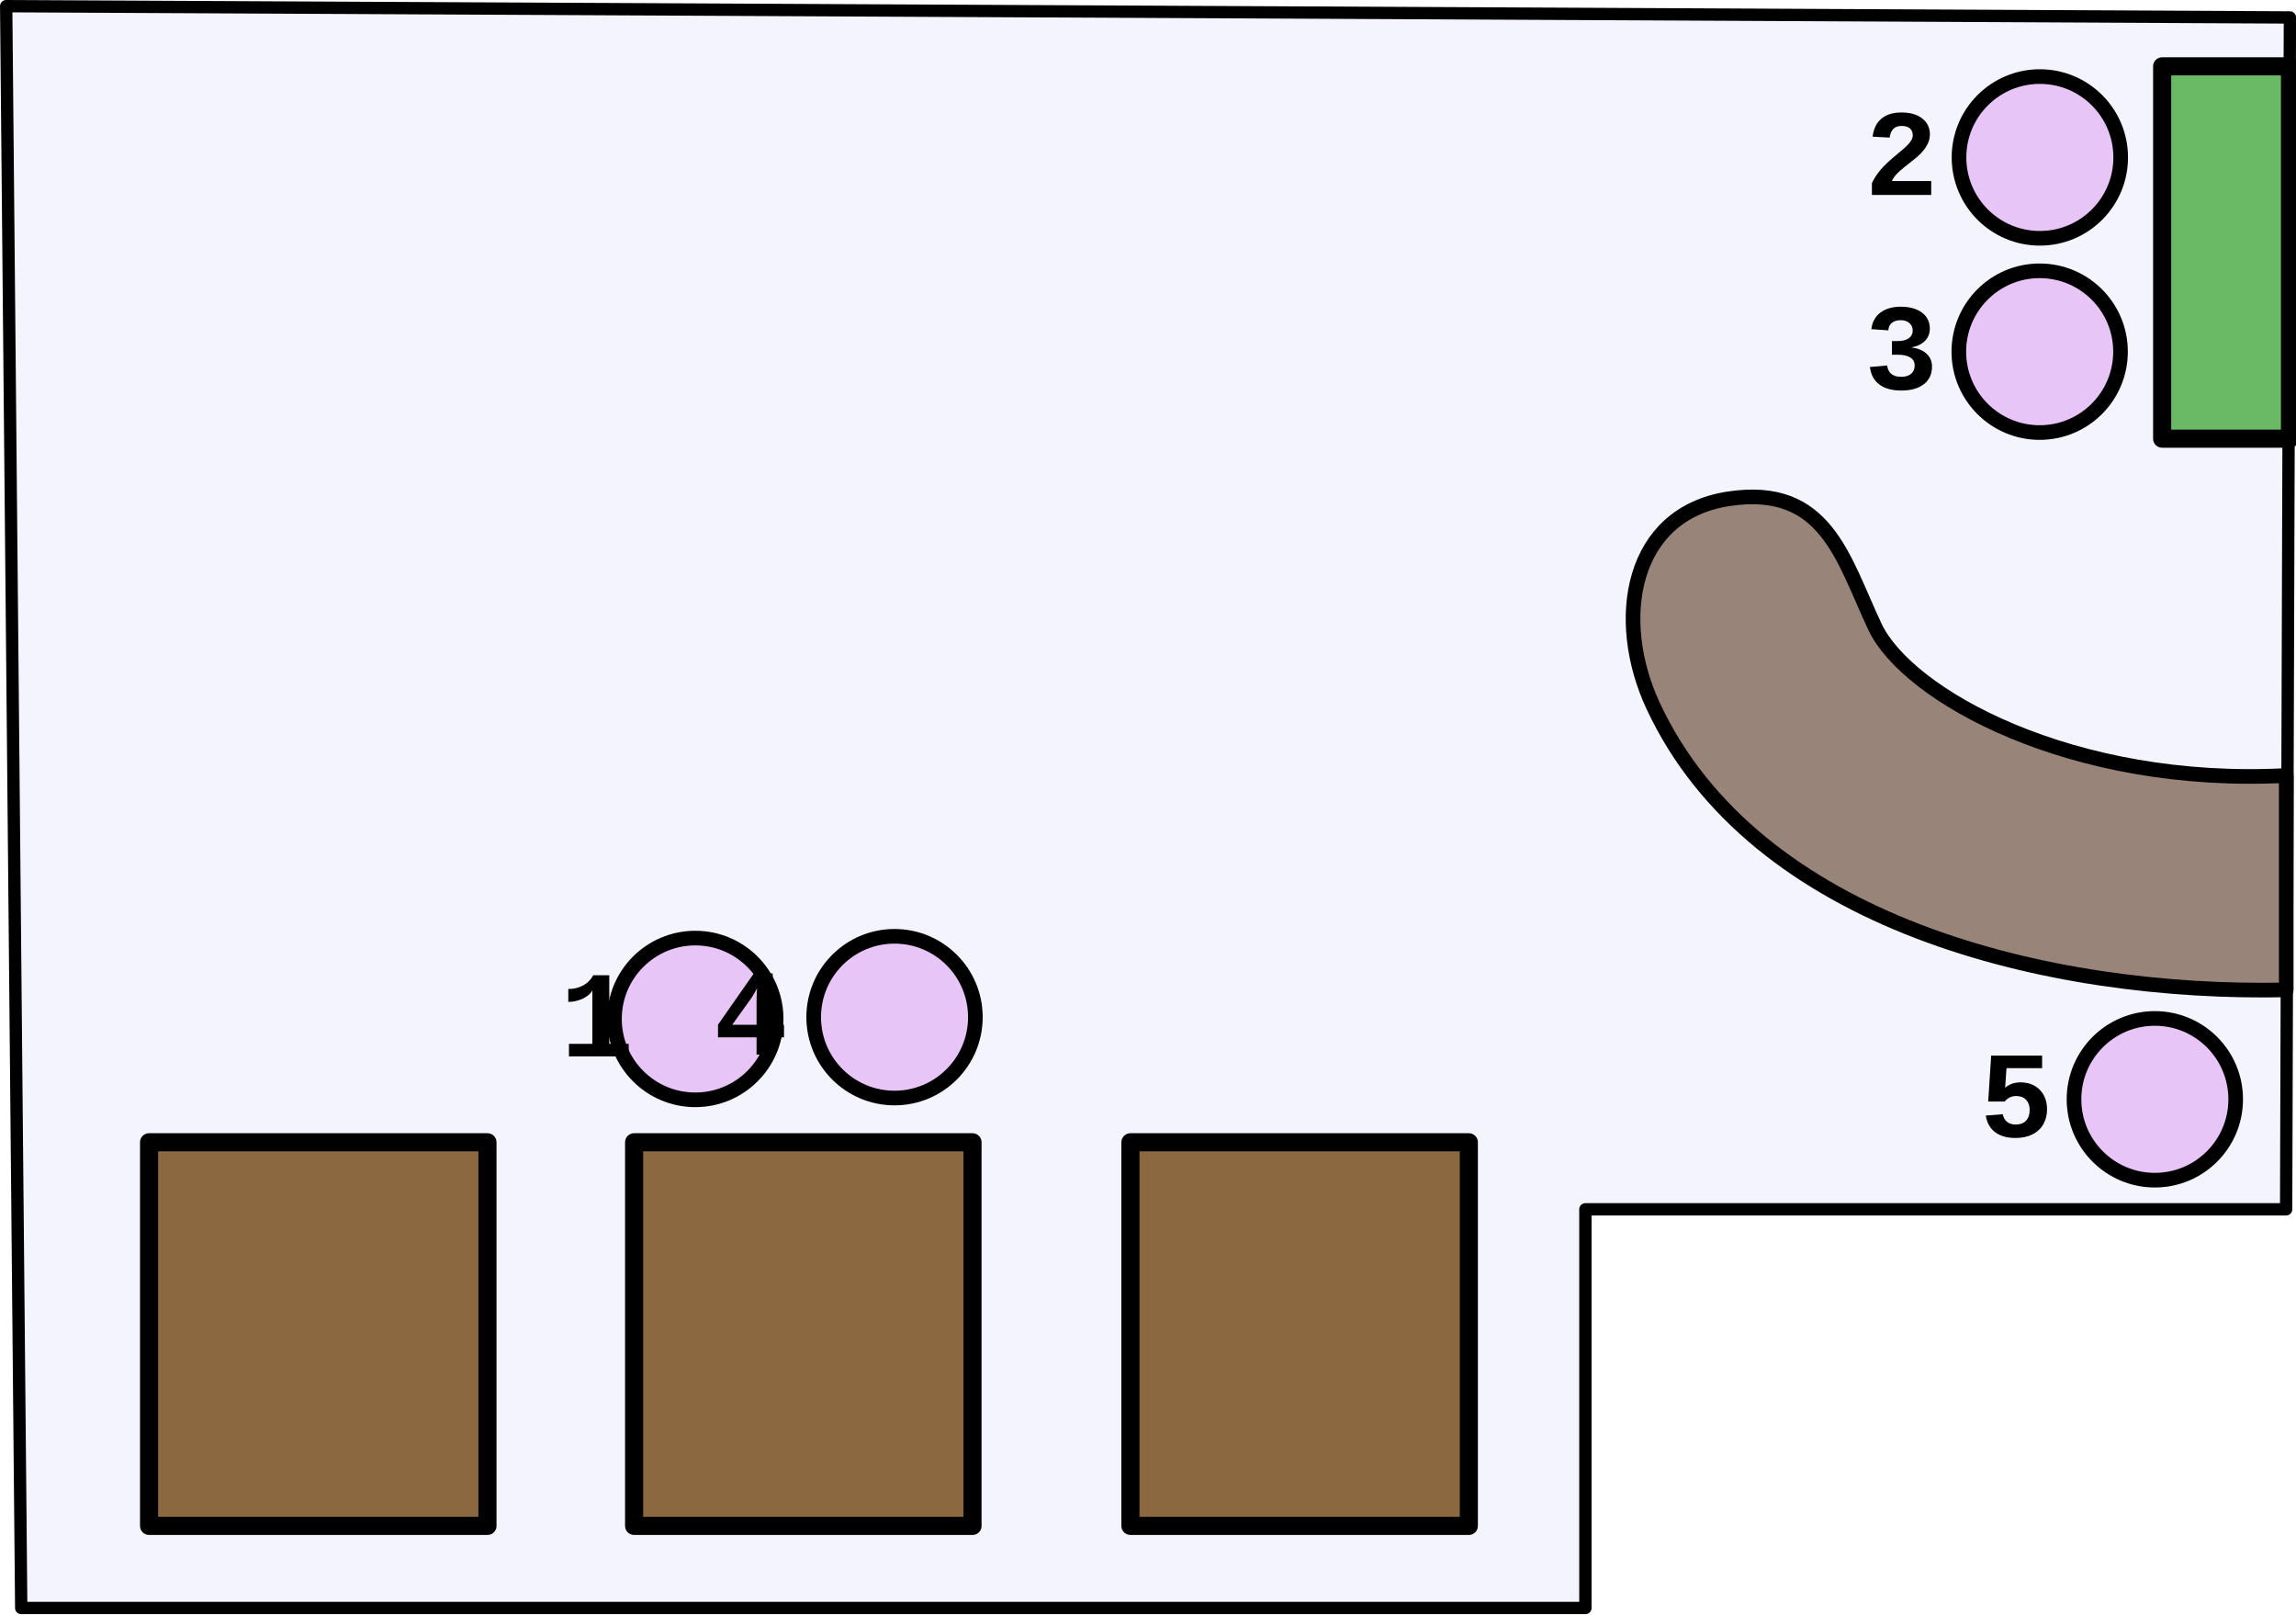
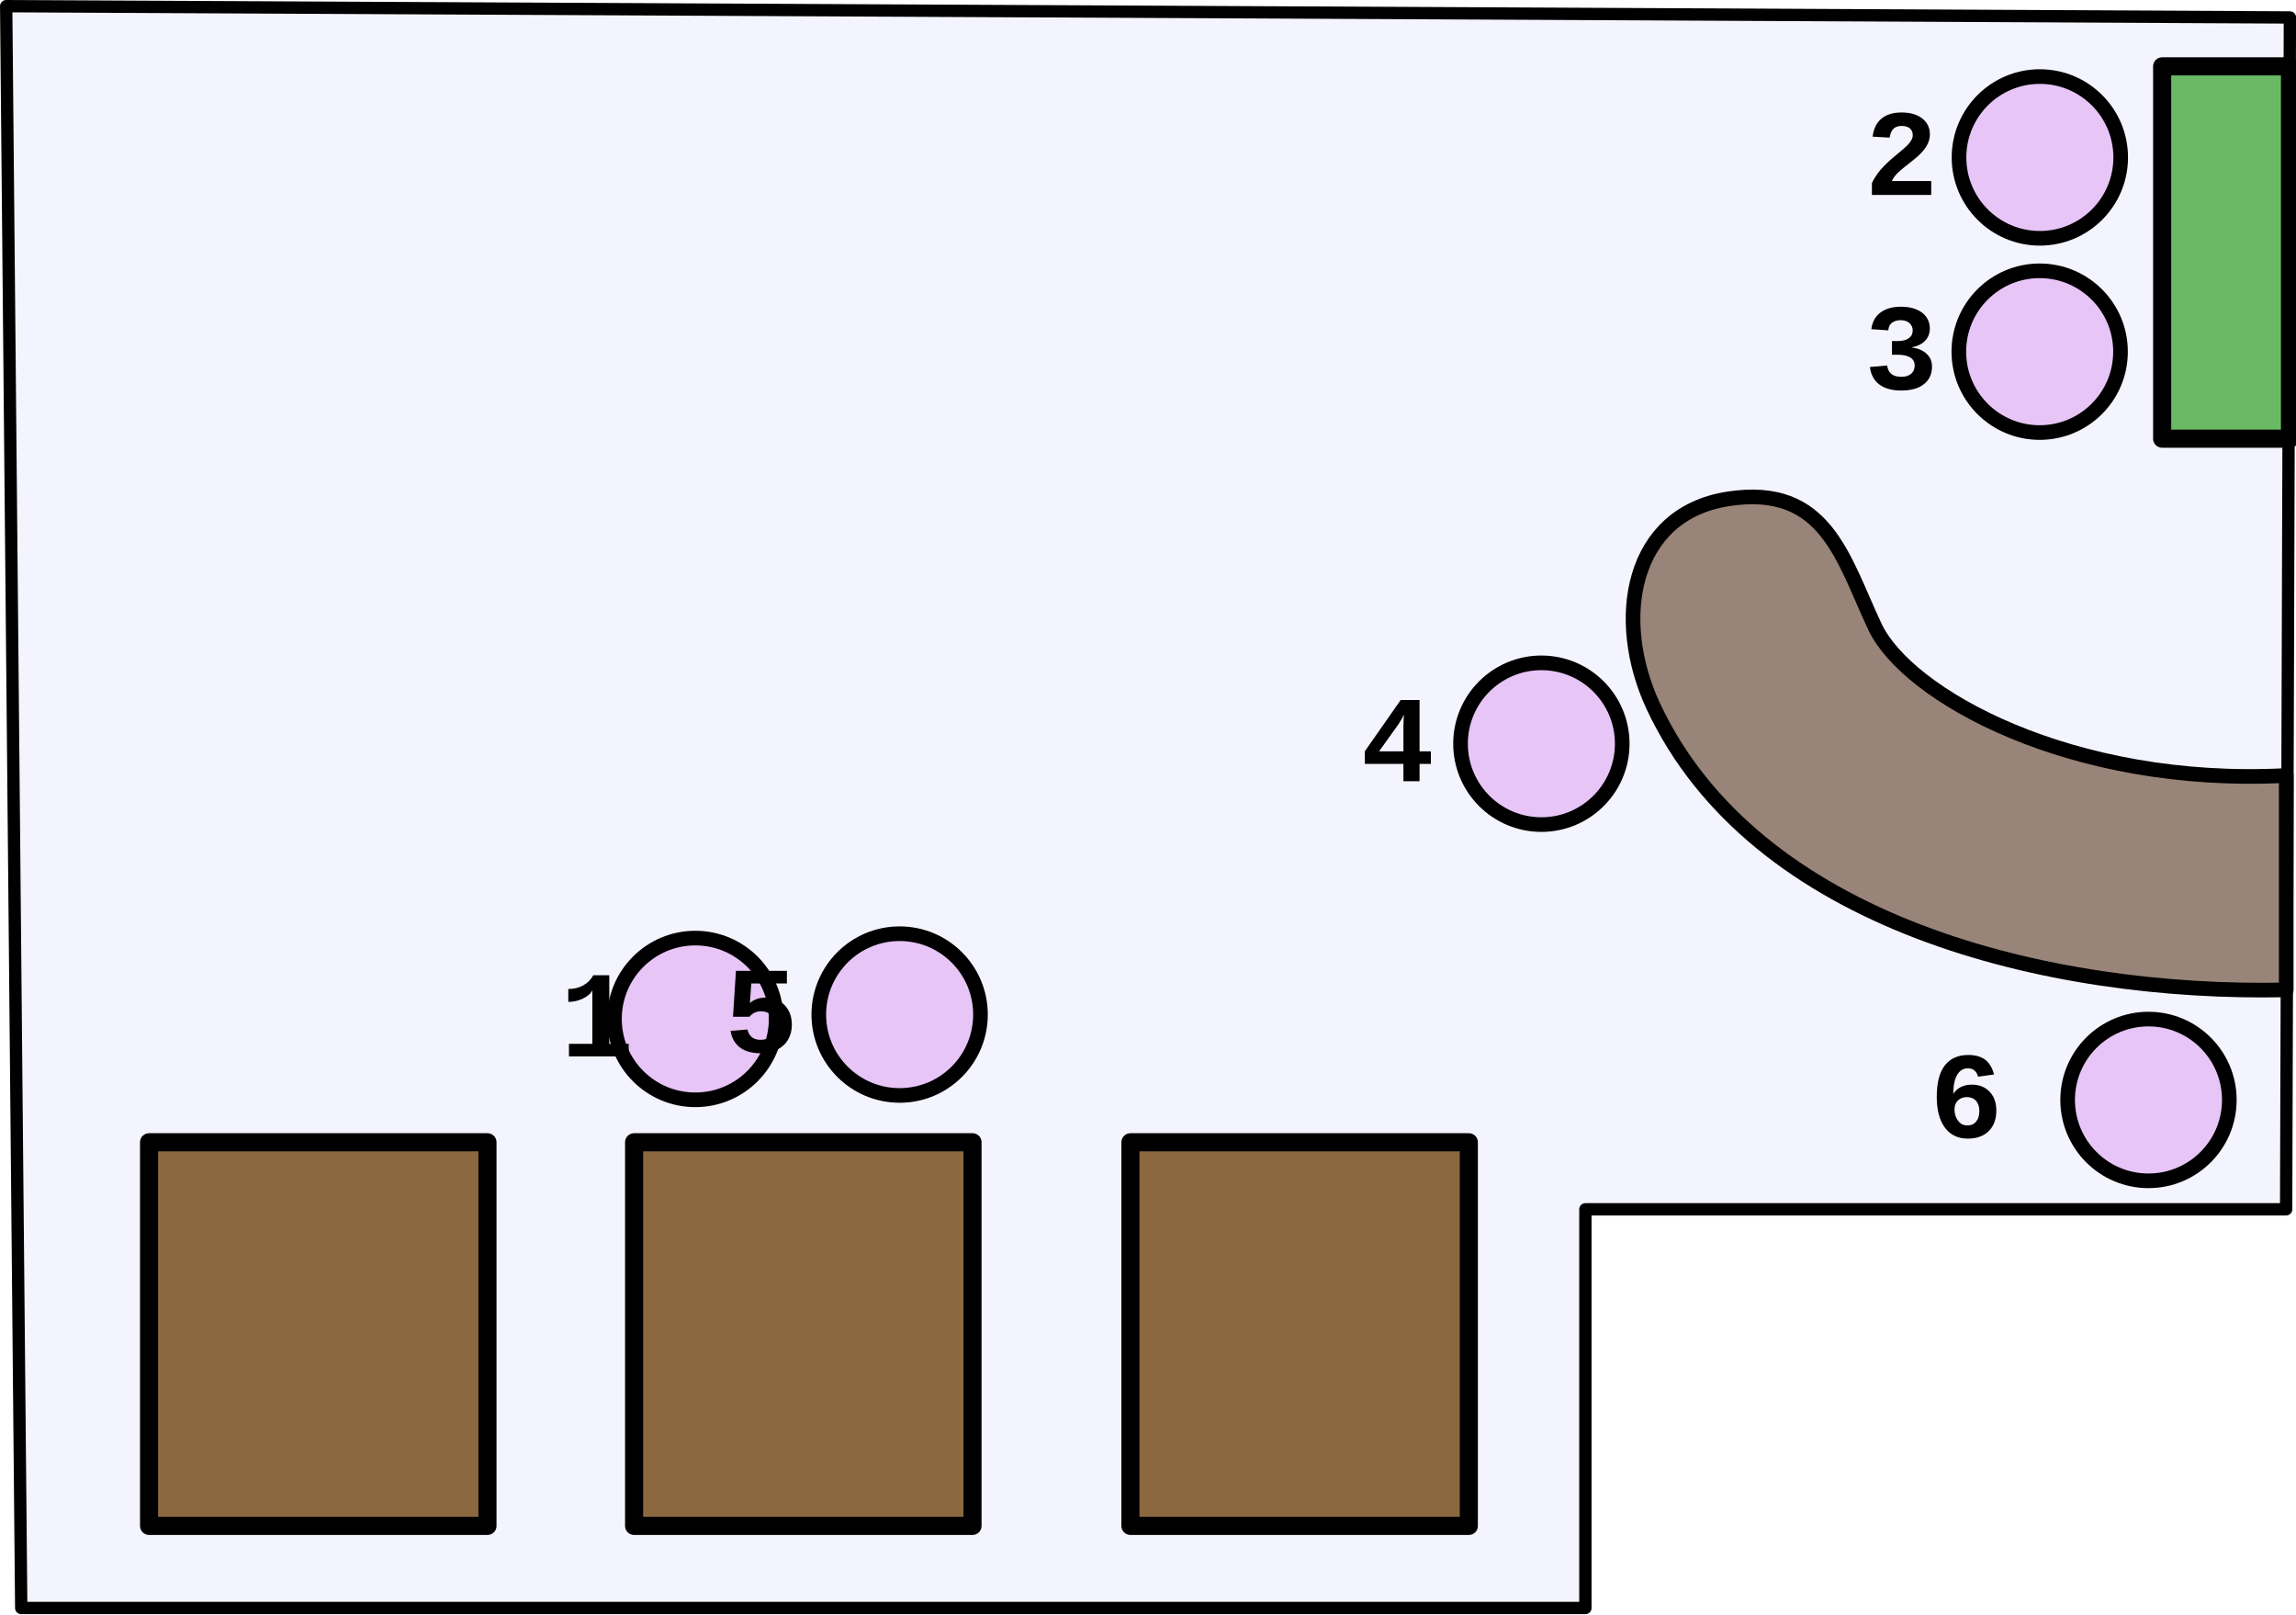
<svg xmlns="http://www.w3.org/2000/svg" xmlns:xlink="http://www.w3.org/1999/xlink" height="100%" id="svg2" version="1.1" viewBox="0 0 596.313 419.096" width="100%">
  <defs id="defs4" />
  <g id="layer1" transform="translate(-121.4372,-343.7481)">
    <path style="fill:#d8d7fb;fill-opacity:0.279;stroke:#000000;stroke-width:3.2;stroke-linecap:round;stroke-linejoin:round;stroke-miterlimit:4;stroke-opacity:1;stroke-dasharray:none" d="m 716.165,348.277 -0.977,309.466 -181.997,0 0,103.513 -406.241,0 -3.906,-415.909 z" id="path2985" />
    <rect style="fill:#6e410b;fill-opacity:0.781;stroke:#000000;stroke-width:4.7;stroke-linecap:round;stroke-linejoin:round;stroke-miterlimit:4;stroke-opacity:1;stroke-dasharray:none" id="rect2987" width="87.889" height="99.607" x="160.153" y="640.333" />
    <use x="0" y="0" xlink:href="#rect2987" id="use3011" transform="translate(125.9737,-4.901523e-7)" width="744.094" height="1052.362" style="fill:#6e410b;fill-opacity:0.781" />
    <use x="0" y="0" xlink:href="#use3011" id="use3013" transform="translate(128.9033,-4.901523e-7)" width="744.094" height="1052.362" style="fill:#6e410b;fill-opacity:0.781" />
    <path style="fill:#502e0f;fill-opacity:0.562;stroke:#000000;stroke-width:3.8;stroke-linecap:butt;stroke-linejoin:round;stroke-miterlimit:4;stroke-opacity:1;stroke-dasharray:none" d="m 715.212,545.101 c -55.874,2.937 -98.458,-20.837 -106.827,-38.625 -8.366,-17.783 -12.695,-37.109 -38.085,-33.202 -25.39,3.906 -29.932,31.365 -19.531,53.71 26.367,56.639 102.662,75.123 164.443,73.78 z" id="path3783" />
    <rect style="fill:#239d14;fill-opacity:0.653;stroke:#000000;stroke-width:4.7;stroke-linecap:round;stroke-linejoin:round;stroke-miterlimit:4;stroke-opacity:1;stroke-dasharray:none" id="rect2987-5" width="33.202" height="96.677" x="682.986" y="360.972" />
    <path style="fill:#d889f0;fill-opacity:0.434;stroke:#000000;stroke-width:3.8;stroke-linecap:round;stroke-linejoin:round;stroke-miterlimit:4;stroke-opacity:1;stroke-dasharray:none" id="path3803" d="m 469.716,676.883 c 0,11.596 -9.4,20.996 -20.996,20.996 -11.596,0 -20.996,-9.4 -20.996,-20.996 0,-11.596 9.4,-20.996 20.996,-20.996 11.596,0 20.996,9.4 20.996,20.996 z" transform="translate(-146.6985,-68.56854)" />
    <text xml:space="preserve" style="font-size:40px;font-style:normal;font-weight:normal;text-align:center;line-height:125%;letter-spacing:0px;word-spacing:0px;text-anchor:middle;fill:#000000;fill-opacity:1;stroke:none;font-family:Sans" x="302.483" y="618.044" id="text3805">
      <tspan id="tspan3807" x="302.483" y="618.044" style="font-size:32px;font-style:normal;font-variant:normal;font-weight:bold;font-stretch:normal;font-family:Courier New;-inkscape-font-specification:Courier New Bold">1</tspan>
    </text>
    <g id="g3014" transform="translate(131.5,-156.5)">
      <path transform="translate(71.0033,-135.7585)" d="m 469.716,676.883 c 0,11.596 -9.4,20.996 -20.996,20.996 -11.596,0 -20.996,-9.4 -20.996,-20.996 0,-11.596 9.4,-20.996 20.996,-20.996 11.596,0 20.996,9.4 20.996,20.996 z" id="path3803-5" style="fill:#d889f0;fill-opacity:0.434;stroke:#000000;stroke-width:3.8;stroke-linecap:round;stroke-linejoin:round;stroke-miterlimit:4;stroke-opacity:1;stroke-dasharray:none" />
      <text id="text3805-9" y="550.854" x="520.185" style="font-size:40px;font-style:normal;font-weight:normal;text-align:center;line-height:125%;letter-spacing:0px;word-spacing:0px;text-anchor:middle;fill:#000000;fill-opacity:1;stroke:none;font-family:Sans" xml:space="preserve">
        <tspan style="font-size:32px;font-style:normal;font-variant:normal;font-weight:bold;font-stretch:normal;font-family:Courier New;-inkscape-font-specification:Courier New Bold" y="550.854" x="520.185" id="tspan3807-4">2</tspan>
      </text>
    </g>
    <g id="g3019" transform="translate(-1.499996,49.49999)">
      <path transform="translate(203.9566,-291.322)" d="m 469.716,676.883 c 0,11.596 -9.4,20.996 -20.996,20.996 -11.596,0 -20.996,-9.4 -20.996,-20.996 0,-11.596 9.4,-20.996 20.996,-20.996 11.596,0 20.996,9.4 20.996,20.996 z" id="path3803-3" style="fill:#d889f0;fill-opacity:0.434;stroke:#000000;stroke-width:3.8;stroke-linecap:round;stroke-linejoin:round;stroke-miterlimit:4;stroke-opacity:1;stroke-dasharray:none" />
      <text id="text3805-4" y="395.29" x="653.138" style="font-size:40px;font-style:normal;font-weight:normal;text-align:center;line-height:125%;letter-spacing:0px;word-spacing:0px;text-anchor:middle;fill:#000000;fill-opacity:1;stroke:none;font-family:Sans" xml:space="preserve">
        <tspan style="font-size:32px;font-style:normal;font-variant:normal;font-weight:bold;font-stretch:normal;font-family:Courier New;-inkscape-font-specification:Courier New Bold" y="395.29" x="653.138" id="tspan3807-7">3</tspan>
      </text>
    </g>
-     <g id="g3024" transform="translate(-297.5,173.5)">
+     <g id="g3024" transform="translate(-129.5,102.5)">
      <path transform="translate(202.5424,-242.5317)" d="m 469.716,676.883 c 0,11.596 -9.4,20.996 -20.996,20.996 -11.596,0 -20.996,-9.4 -20.996,-20.996 0,-11.596 9.4,-20.996 20.996,-20.996 11.596,0 20.996,9.4 20.996,20.996 z" id="path3803-9" style="fill:#d889f0;fill-opacity:0.434;stroke:#000000;stroke-width:3.8;stroke-linecap:round;stroke-linejoin:round;stroke-miterlimit:4;stroke-opacity:1;stroke-dasharray:none" />
      <text id="text3805-0" y="444.081" x="650.31" style="font-size:40px;font-style:normal;font-weight:normal;text-align:center;line-height:125%;letter-spacing:0px;word-spacing:0px;text-anchor:middle;fill:#000000;fill-opacity:1;stroke:none;font-family:Sans" xml:space="preserve">
        <tspan style="font-size:32px;font-style:normal;font-variant:normal;font-weight:bold;font-stretch:normal;font-family:Courier New;-inkscape-font-specification:Courier New Bold" y="444.081" x="650.31" id="tspan3807-5">4</tspan>
      </text>
    </g>
-     <g id="g3029" transform="translate(322,20.99999)">
+     <g id="g3029" transform="translate(-4,-1.000004)">
      <path transform="translate(-89.63126,-68.70471)" d="m 469.716,676.883 c 0,11.596 -9.4,20.996 -20.996,20.996 -11.596,0 -20.996,-9.4 -20.996,-20.996 0,-11.596 9.4,-20.996 20.996,-20.996 11.596,0 20.996,9.4 20.996,20.996 z" id="path3803-34" style="fill:#d889f0;fill-opacity:0.434;stroke:#000000;stroke-width:3.8;stroke-linecap:round;stroke-linejoin:round;stroke-miterlimit:4;stroke-opacity:1;stroke-dasharray:none" />
      <text id="text3805-06" y="617.908" x="359.55" style="font-size:40px;font-style:normal;font-weight:normal;text-align:center;line-height:125%;letter-spacing:0px;word-spacing:0px;text-anchor:middle;fill:#000000;fill-opacity:1;stroke:none;font-family:Sans" xml:space="preserve">
        <tspan style="font-size:32px;font-style:normal;font-variant:normal;font-weight:bold;font-stretch:normal;font-family:Courier New;-inkscape-font-specification:Courier New Bold" y="617.908" x="359.55" id="tspan3807-3">5</tspan>
      </text>
    </g>
+     <g id="g3029-4" transform="translate(286.8483,4.16594)">
+       <g id="g3080" transform="translate(33.5,17)">
+         <path style="fill:#d889f0;fill-opacity:0.434;stroke:#000000;stroke-width:3.8;stroke-linecap:round;stroke-linejoin:round;stroke-miterlimit:4;stroke-opacity:1;stroke-dasharray:none" id="path3803-34-6" d="m 469.716,676.883 c 0,11.596 -9.4,20.996 -20.996,20.996 -11.596,0 -20.996,-9.4 -20.996,-20.996 0,-11.596 9.4,-20.996 20.996,-20.996 11.596,0 20.996,9.4 20.996,20.996 z" transform="translate(-89.63126,-68.70471)" />
+         <text xml:space="preserve" style="font-size:40px;font-style:normal;font-weight:normal;text-align:center;line-height:125%;letter-spacing:0px;word-spacing:0px;text-anchor:middle;fill:#000000;fill-opacity:1;stroke:none;font-family:Sans" x="358.55" y="617.908" id="text3805-06-6">
+           <tspan id="tspan3807-3-8" x="358.55" y="617.908" style="font-size:32px;font-style:normal;font-variant:normal;font-weight:bold;font-stretch:normal;font-family:Courier New;-inkscape-font-specification:Courier New Bold">6</tspan>
+         </text>
+       </g>
+     </g>
  </g>
</svg>
